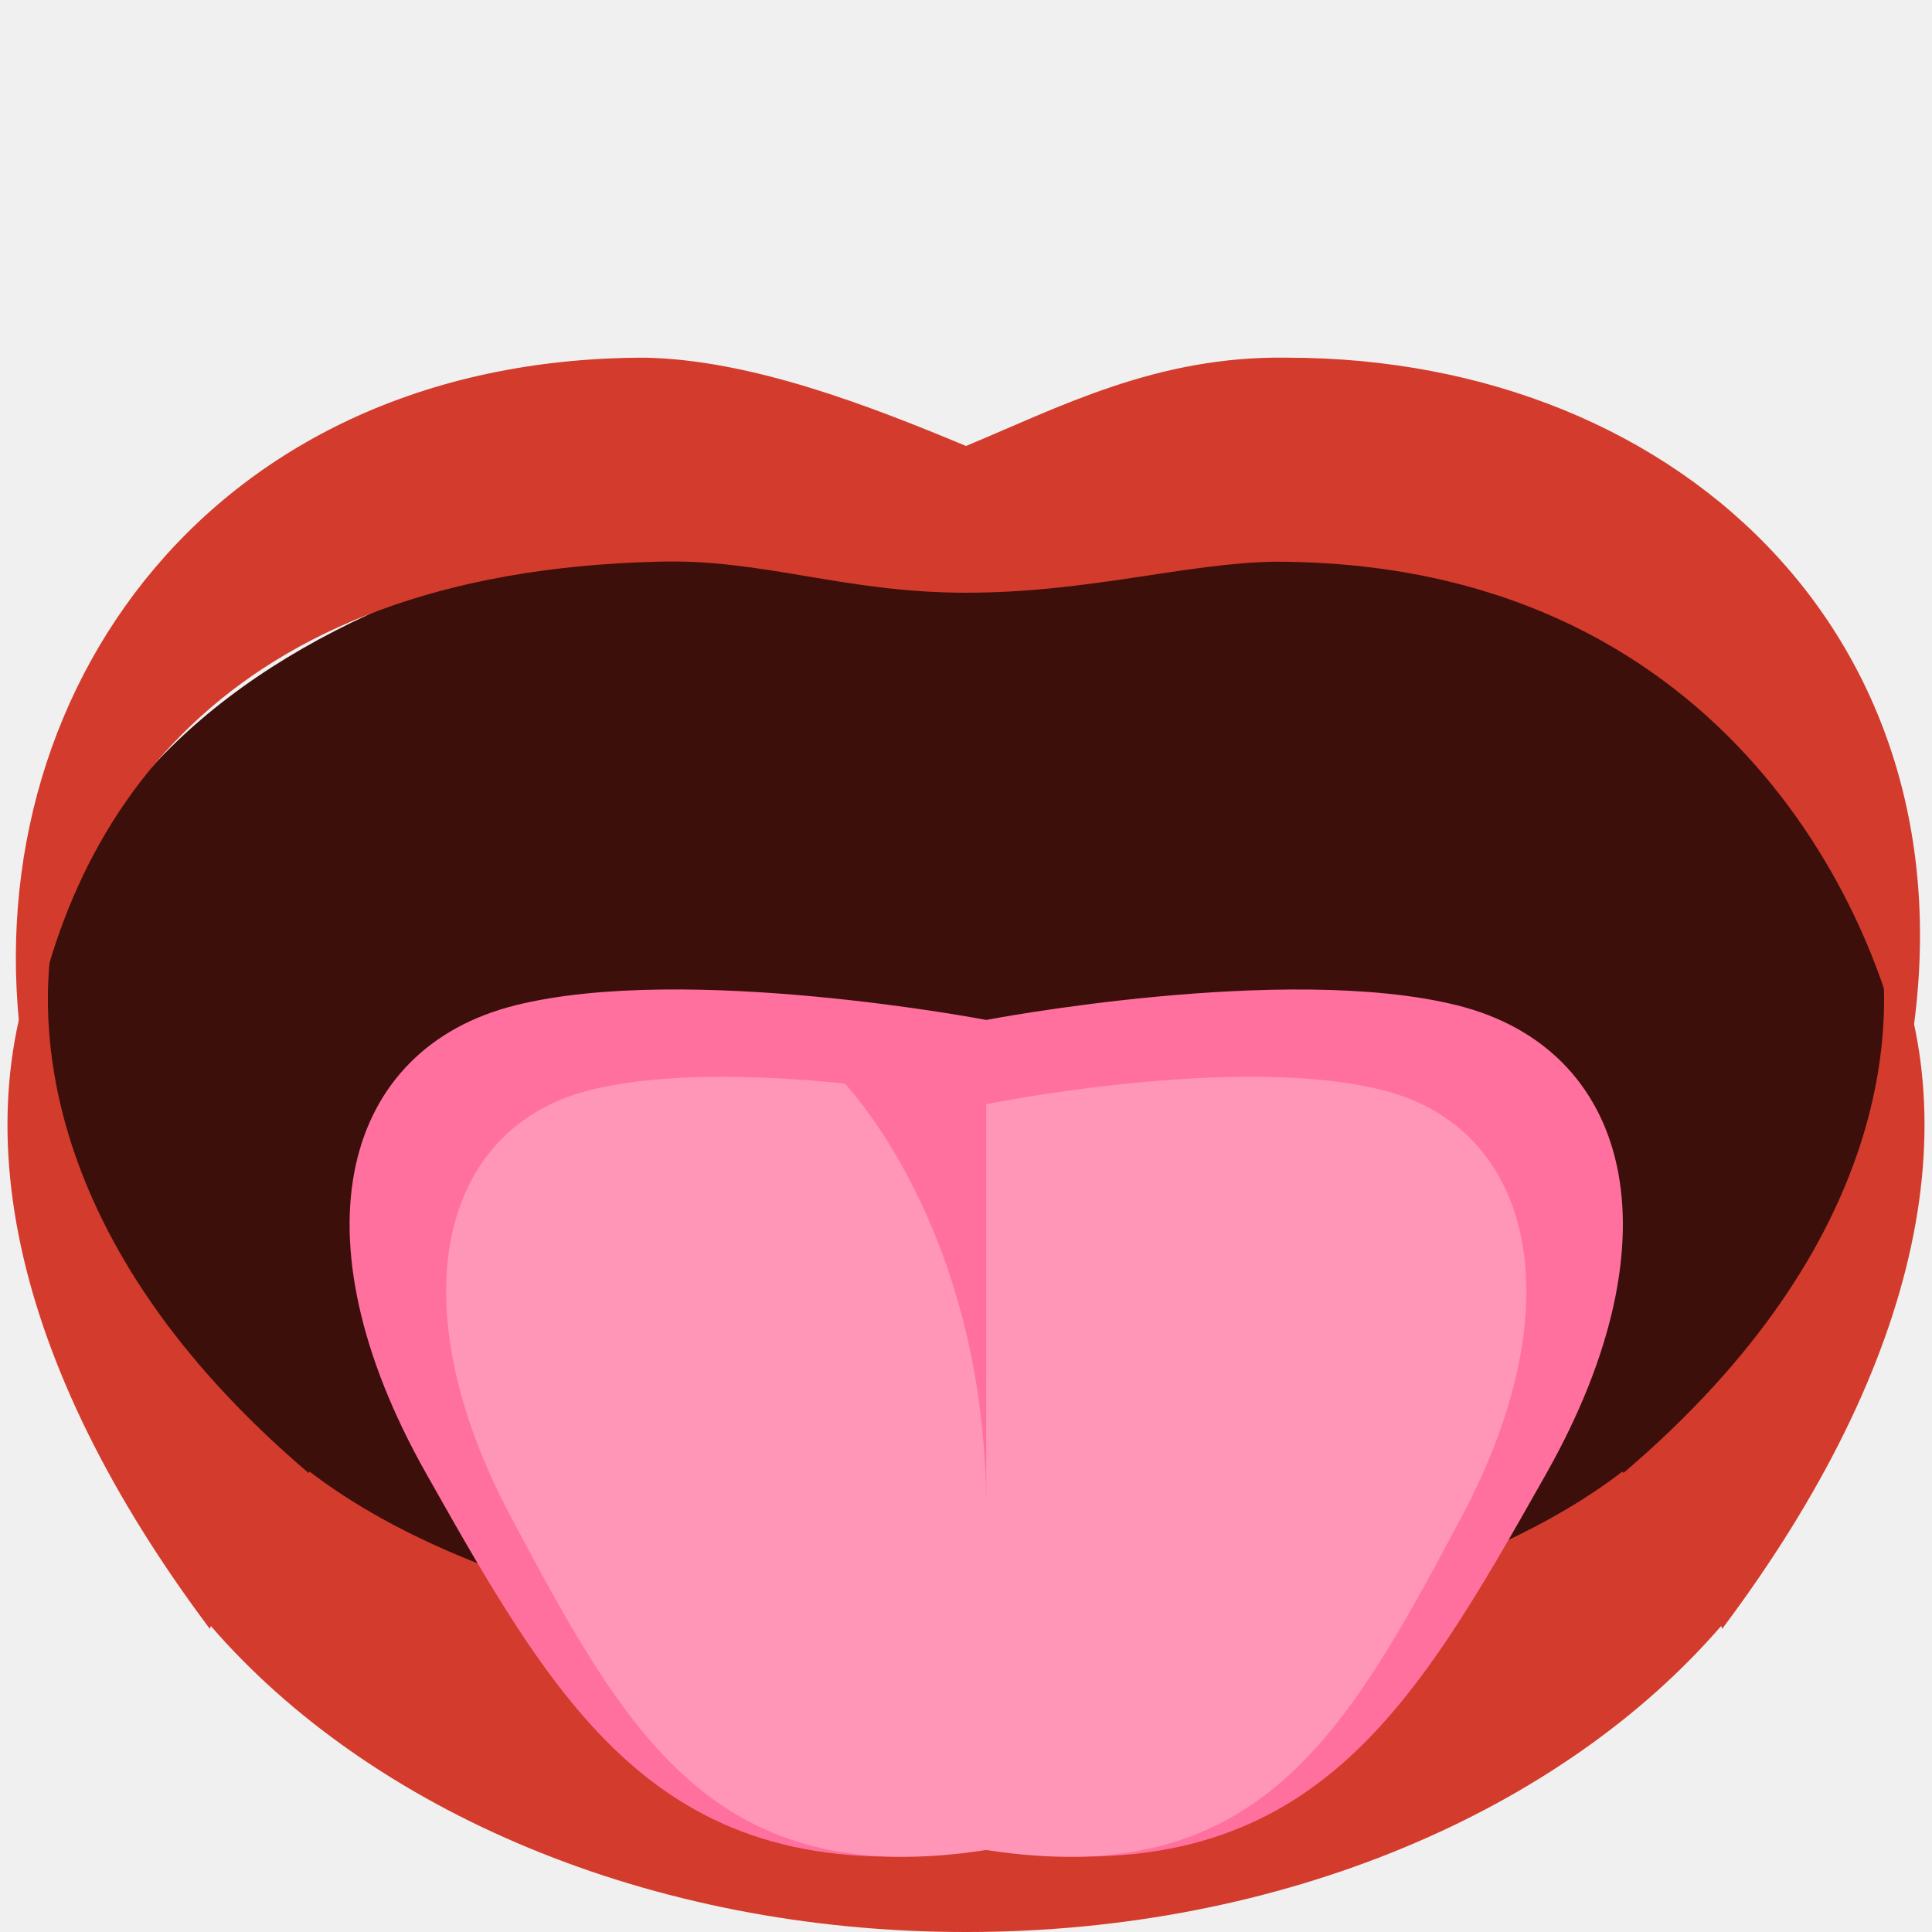
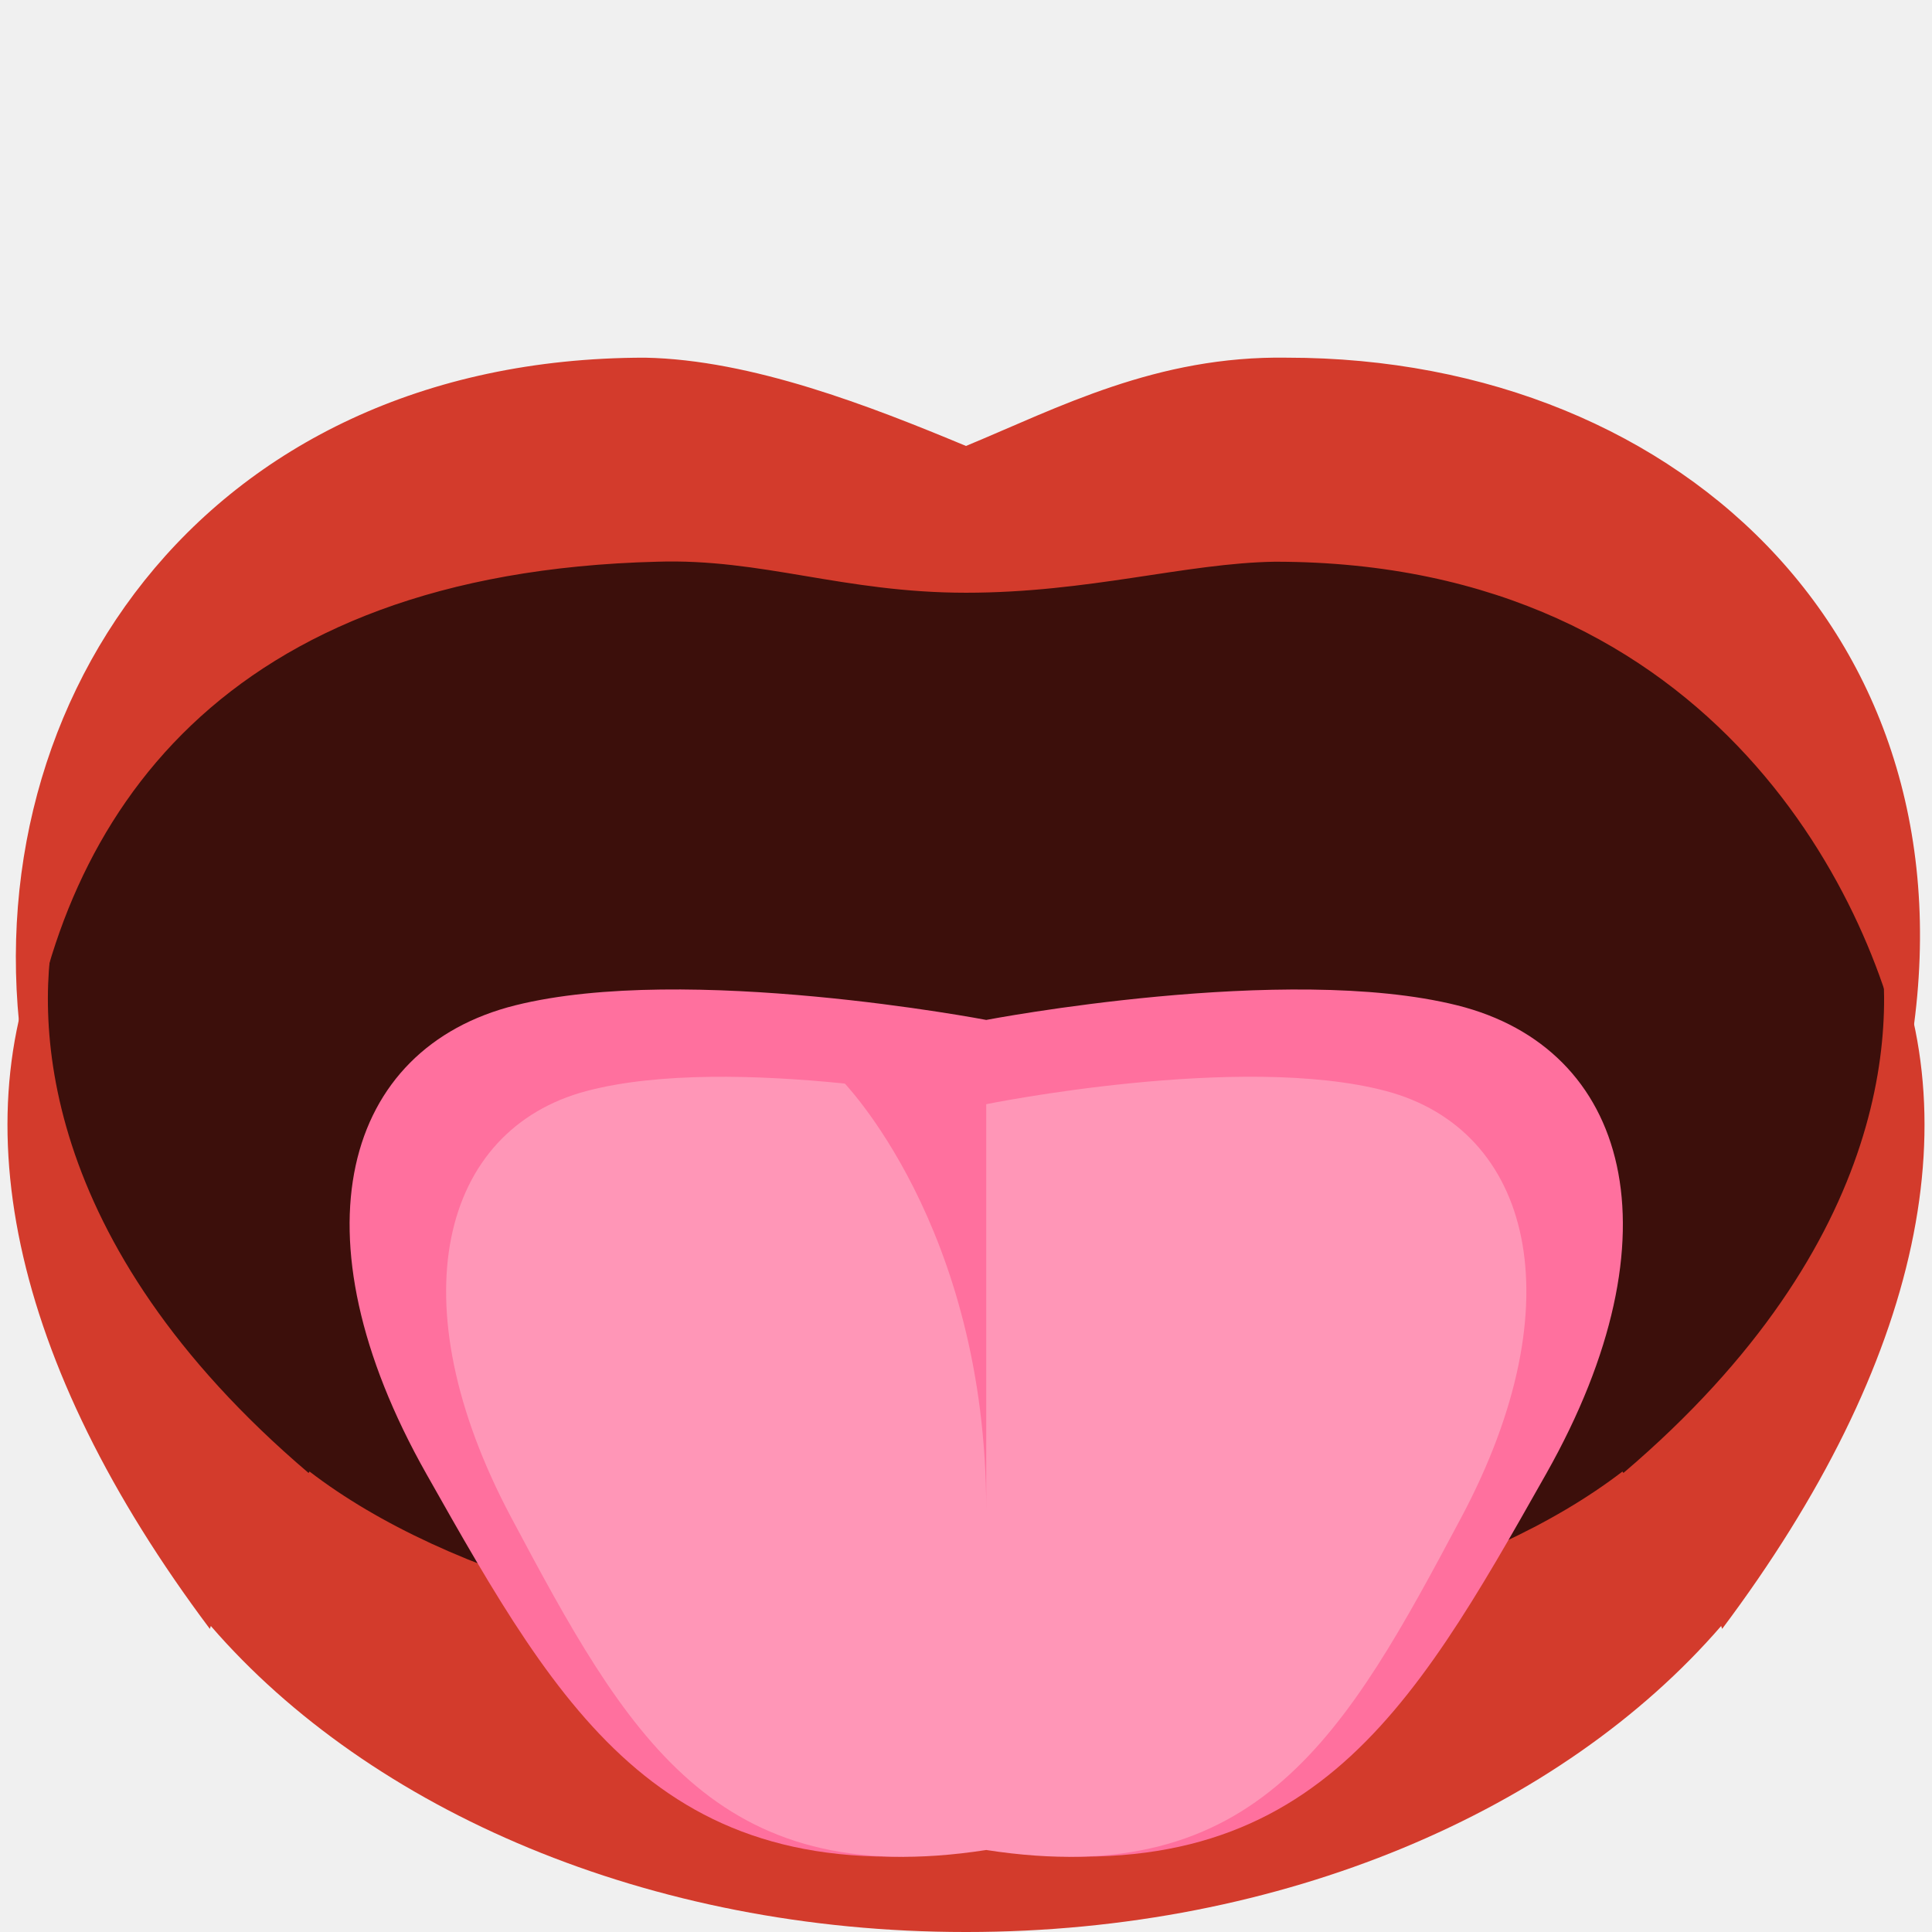
<svg xmlns="http://www.w3.org/2000/svg" id="Layer_1" data-name="Layer 1" viewBox="0 0 458.117 458.117" version="1.1" width="121.21mm" height="121.21mm">
  <defs id="defs4">
    <style id="style2">.cls-1{fill:#e4e6ea;}.cls-2{opacity:0.6;}.cls-3{fill:#fff;}.cls-4{opacity:0.12;}.cls-5{fill:#757889;}.cls-6{fill:#2b374f;}.cls-7{fill:#f2496d;}</style>
  </defs>
  <ellipse style="opacity:1;vector-effect:none;fill:#2b374f;fill-opacity:1;fill-rule:evenodd;stroke:none;stroke-width:3.675;stroke-linecap:butt;stroke-linejoin:miter;stroke-miterlimit:4;stroke-dasharray:none;stroke-dashoffset:0;stroke-opacity:1;paint-order:stroke fill markers" id="path914" cx="234.506" cy="318.156" rx="173.222" ry="50.653" />
  <path class="cls-7" d="m 229.058,327.503 a 104.169,22.807 0 0 0 -90.111,11.453 103.76,22.718 0 0 0 180.221,0 104.169,22.807 0 0 0 -90.111,-11.453 z" id="path30" style="fill:#f2496d;stroke-width:1" />
-   <path class="st1" d="m 451.575,259.002 c 0,-94.399 -99.618,-139.757 -222.517,-139.757 -122.899,0 -222.517,45.53 -222.517,139.757 0,94.227 99.618,170.916 222.517,170.916 122.899,0 222.517,-76.517 222.517,-170.916 z" style="fill:#3c0f0b;stroke-width:1" id="path4" />
+   <path class="st1" d="m 451.575,259.002 c 0,-94.399 -99.618,-144.557 -222.517,-144.557 -122.899,0 -222.517,50.33 -222.517,144.557 0,94.227 99.618,170.916 222.517,170.916 122.899,0 222.517,-76.517 222.517,-170.916 z" style="fill:#3c0f0b;stroke-width:1" id="path4" />
  <path style="opacity:1;vector-effect:none;fill:#d33b2c;fill-opacity:1;stroke-width:1;stroke-linecap:butt;stroke-linejoin:miter;stroke-miterlimit:4;stroke-dasharray:none;stroke-dashoffset:0;stroke-opacity:1" d="M 13.549 216.77 C -10.395 263.447 2.416 323.104 49.762 386.242 L 49.992 385.555 C 87.771 429.229 153.828 458.117 228.922 458.117 C 228.968 458.117 229.013 458.114 229.059 458.113 C 229.104 458.114 229.149 458.117 229.195 458.117 C 304.289 458.117 370.344 429.229 408.123 385.555 L 408.355 386.242 C 455.701 323.104 468.512 263.447 444.568 216.77 C 450.224 241.038 449.485 294.347 384.945 349.273 L 384.715 348.93 C 352.035 374.034 294.555 390.541 229.428 390.541 C 229.332 390.541 229.238 390.535 229.143 390.535 C 229.128 393.164 229.117 399.611 229.102 402.031 C 229.087 404.405 229.073 405.339 229.059 407.521 C 229.044 405.339 229.03 404.405 229.016 402.031 C 229.001 399.611 228.99 393.164 228.975 390.535 C 228.879 390.535 228.785 390.541 228.689 390.541 C 163.562 390.541 106.082 374.034 73.402 348.93 L 73.17 349.273 C 8.63 294.347 7.893 241.038 13.549 216.77 z " id="path45836" />
  <g transform="matrix(0.3398772,0,0,0.1954753,-12.82458,144.0312)" id="g342" style="stroke-width:3.88">
    <path style="fill:#ff709e;stroke-width:3.88" d="m 1054.4,482.7 c -119.5,-51.9 -328.6,17.7 -328.6,17.7 0,0 -209.1,-69.7 -328.6,-17.7 -119.5,51.9 -156.7,276.889 -62,568.389 94.7,291.5 166.6,512.211 390.6,455.311 224,56.9 295.9,-163.811 390.6,-455.311 94.7,-291.5 57.5,-516.489 -62,-568.389 z" id="path332" />
    <path style="fill:#ff96b7;stroke-width:3.88" d="m 1004.6,586.6 c -101.4,-46.7 -278.8,16 -278.8,16 0,0 -177.4,-62.6 -278.8,-16 -101.4,46.6 -132.9,255.189 -52.6,517.389 80.3,262.2 141.4,454.511 331.4,403.311 190,51.2 251.1,-141.111 331.4,-403.311 C 1137.5,841.689 1106,633.2 1004.6,586.6 Z" id="path334" />
    <path style="fill:#ff709e;stroke-width:3.88" d="m 624.6,572.8 c 0,0 101.2,176.1 101.2,522.1 V 564.7 Z" id="path336" />
  </g>
  <path style="fill:#d33b2c;fill-opacity:1;stroke-width:1" d="M 152.939,84.813 C 47.223,84.846 -8.889,169.114 6.176,254.549 14.287,193.534 52.65,135.804 155.808,133.195 c 24.931,-0.805 44.15,7.354 73.25,7.354 29.1,0 52.138,-7.027 73.25,-7.354 105.512,0 142.973,82.199 149.632,121.354 C 471.849,154.412 399.98,84.813 305.178,84.813 274.231,84.317 250.995,96.653 229.058,105.748 206.357,96.289 178.205,85.293 152.939,84.813 Z" id="path12" />
</svg>
